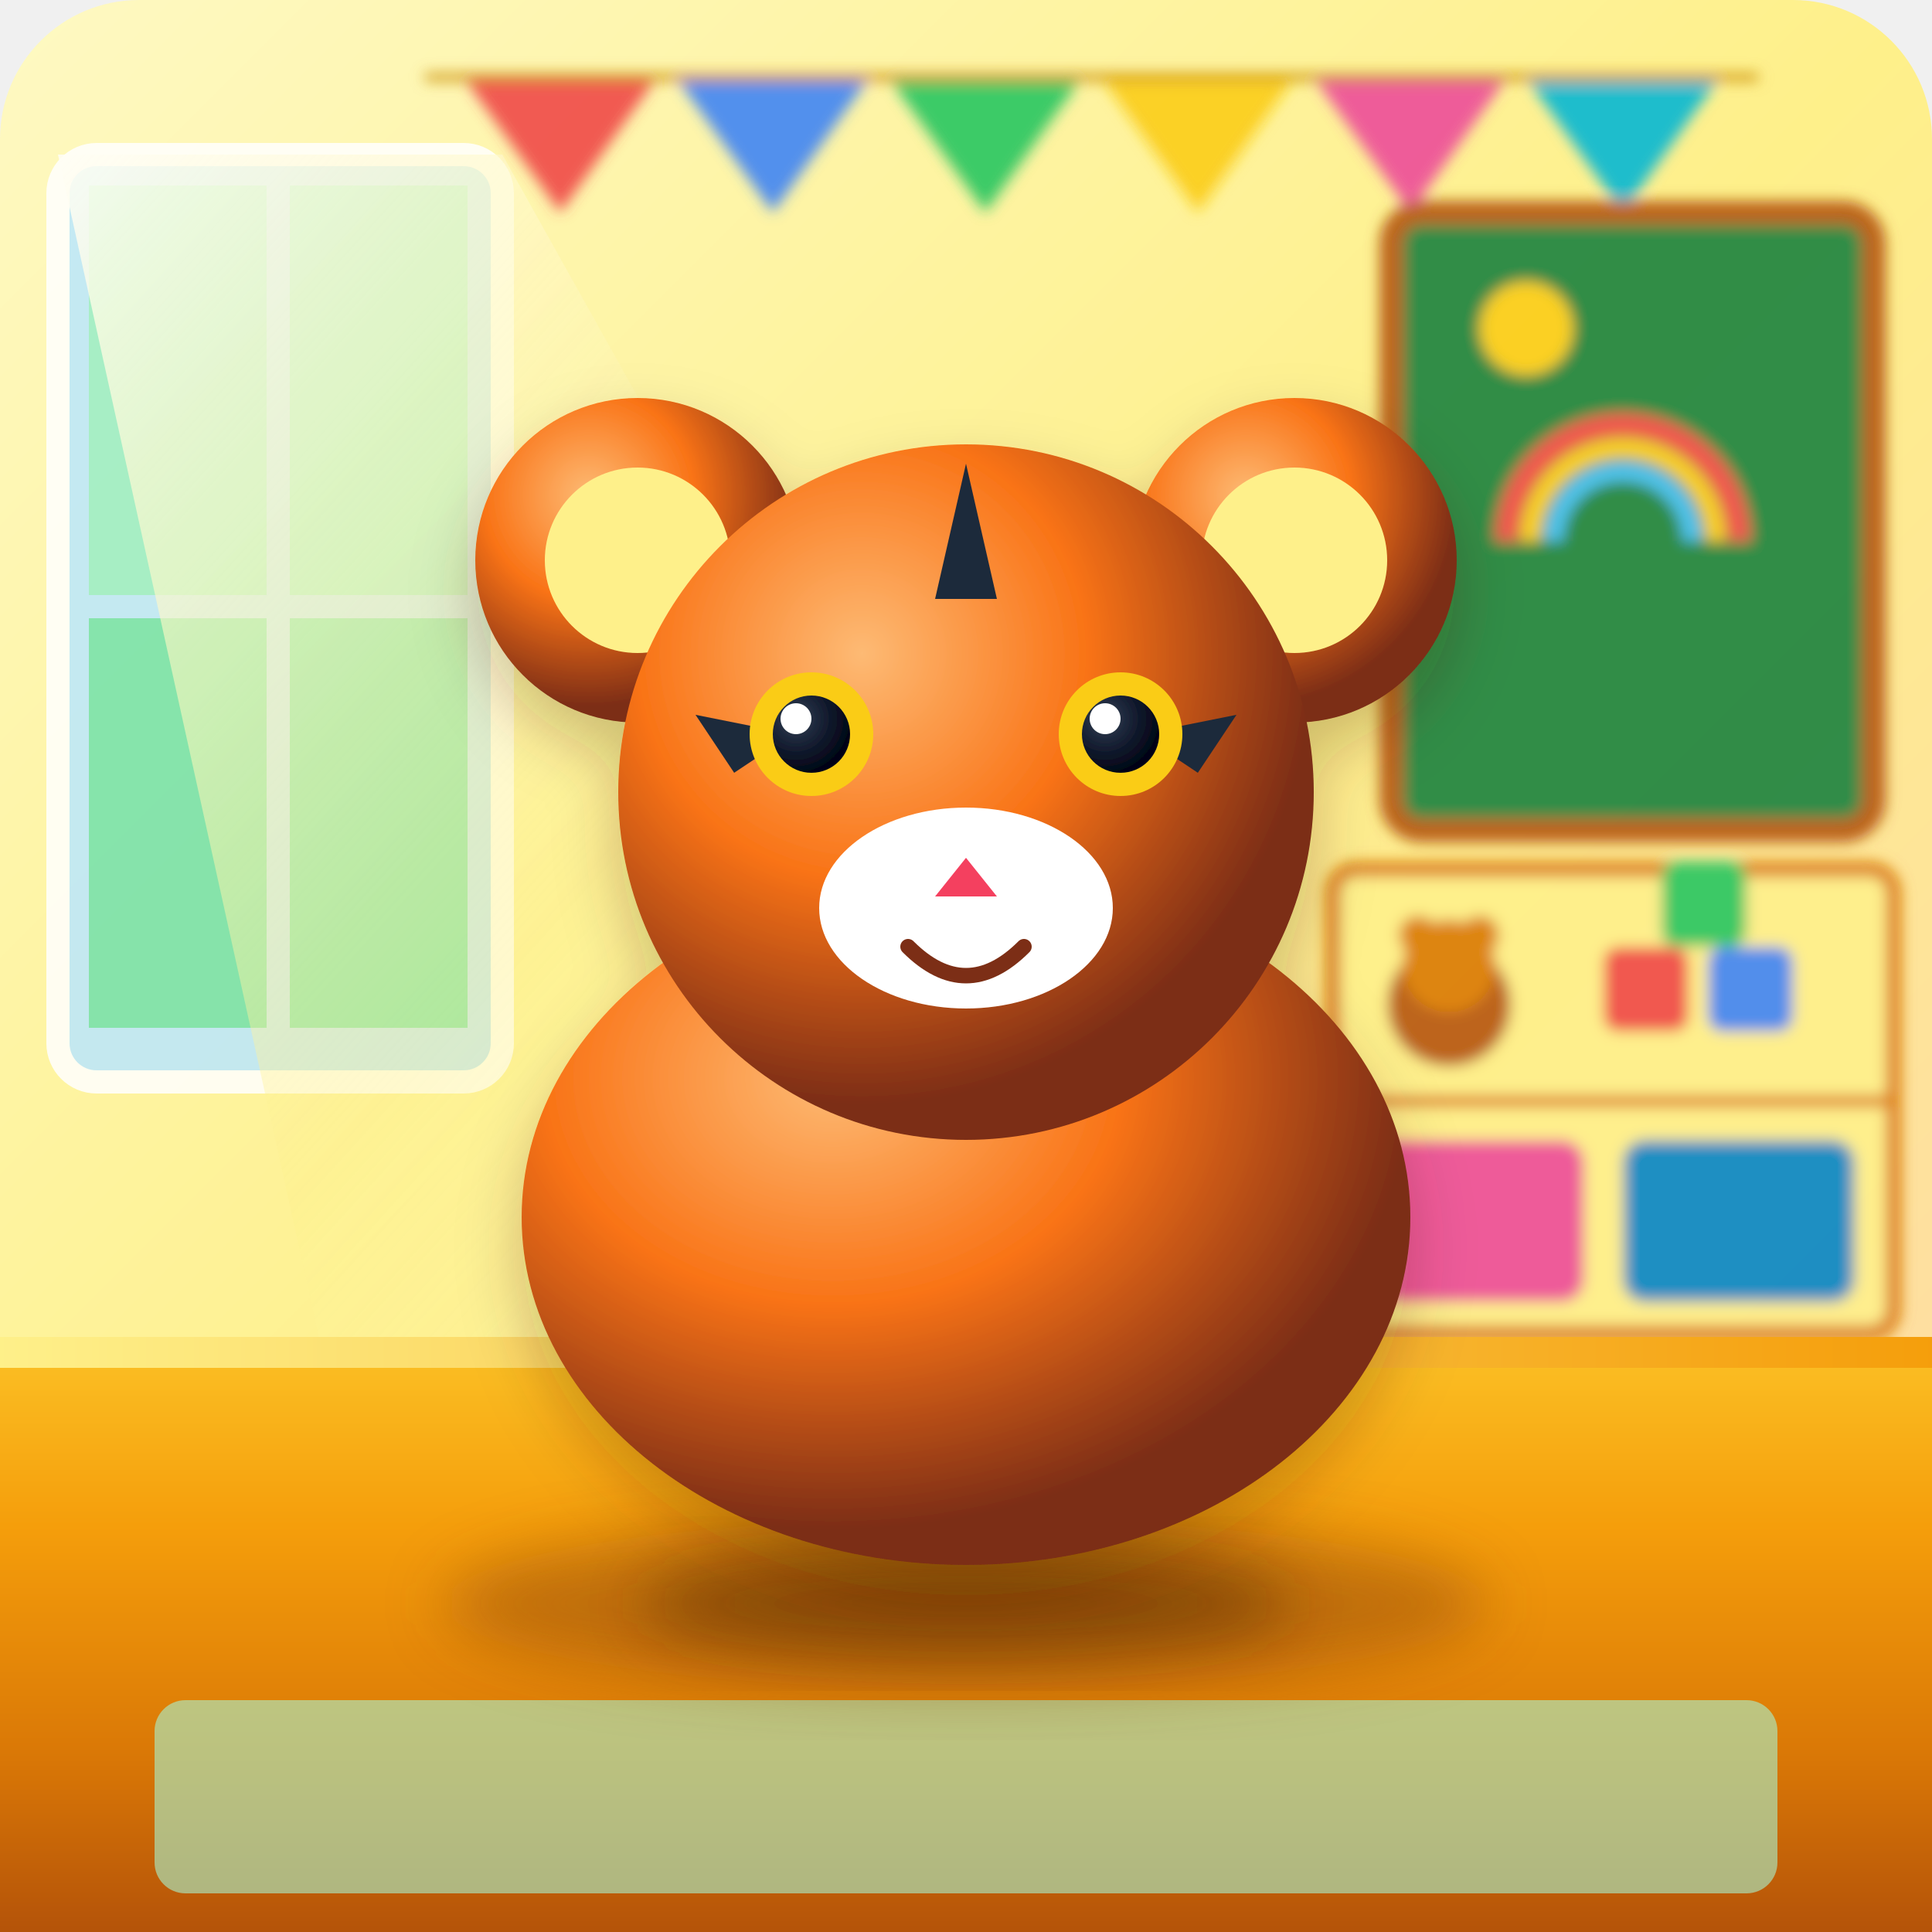
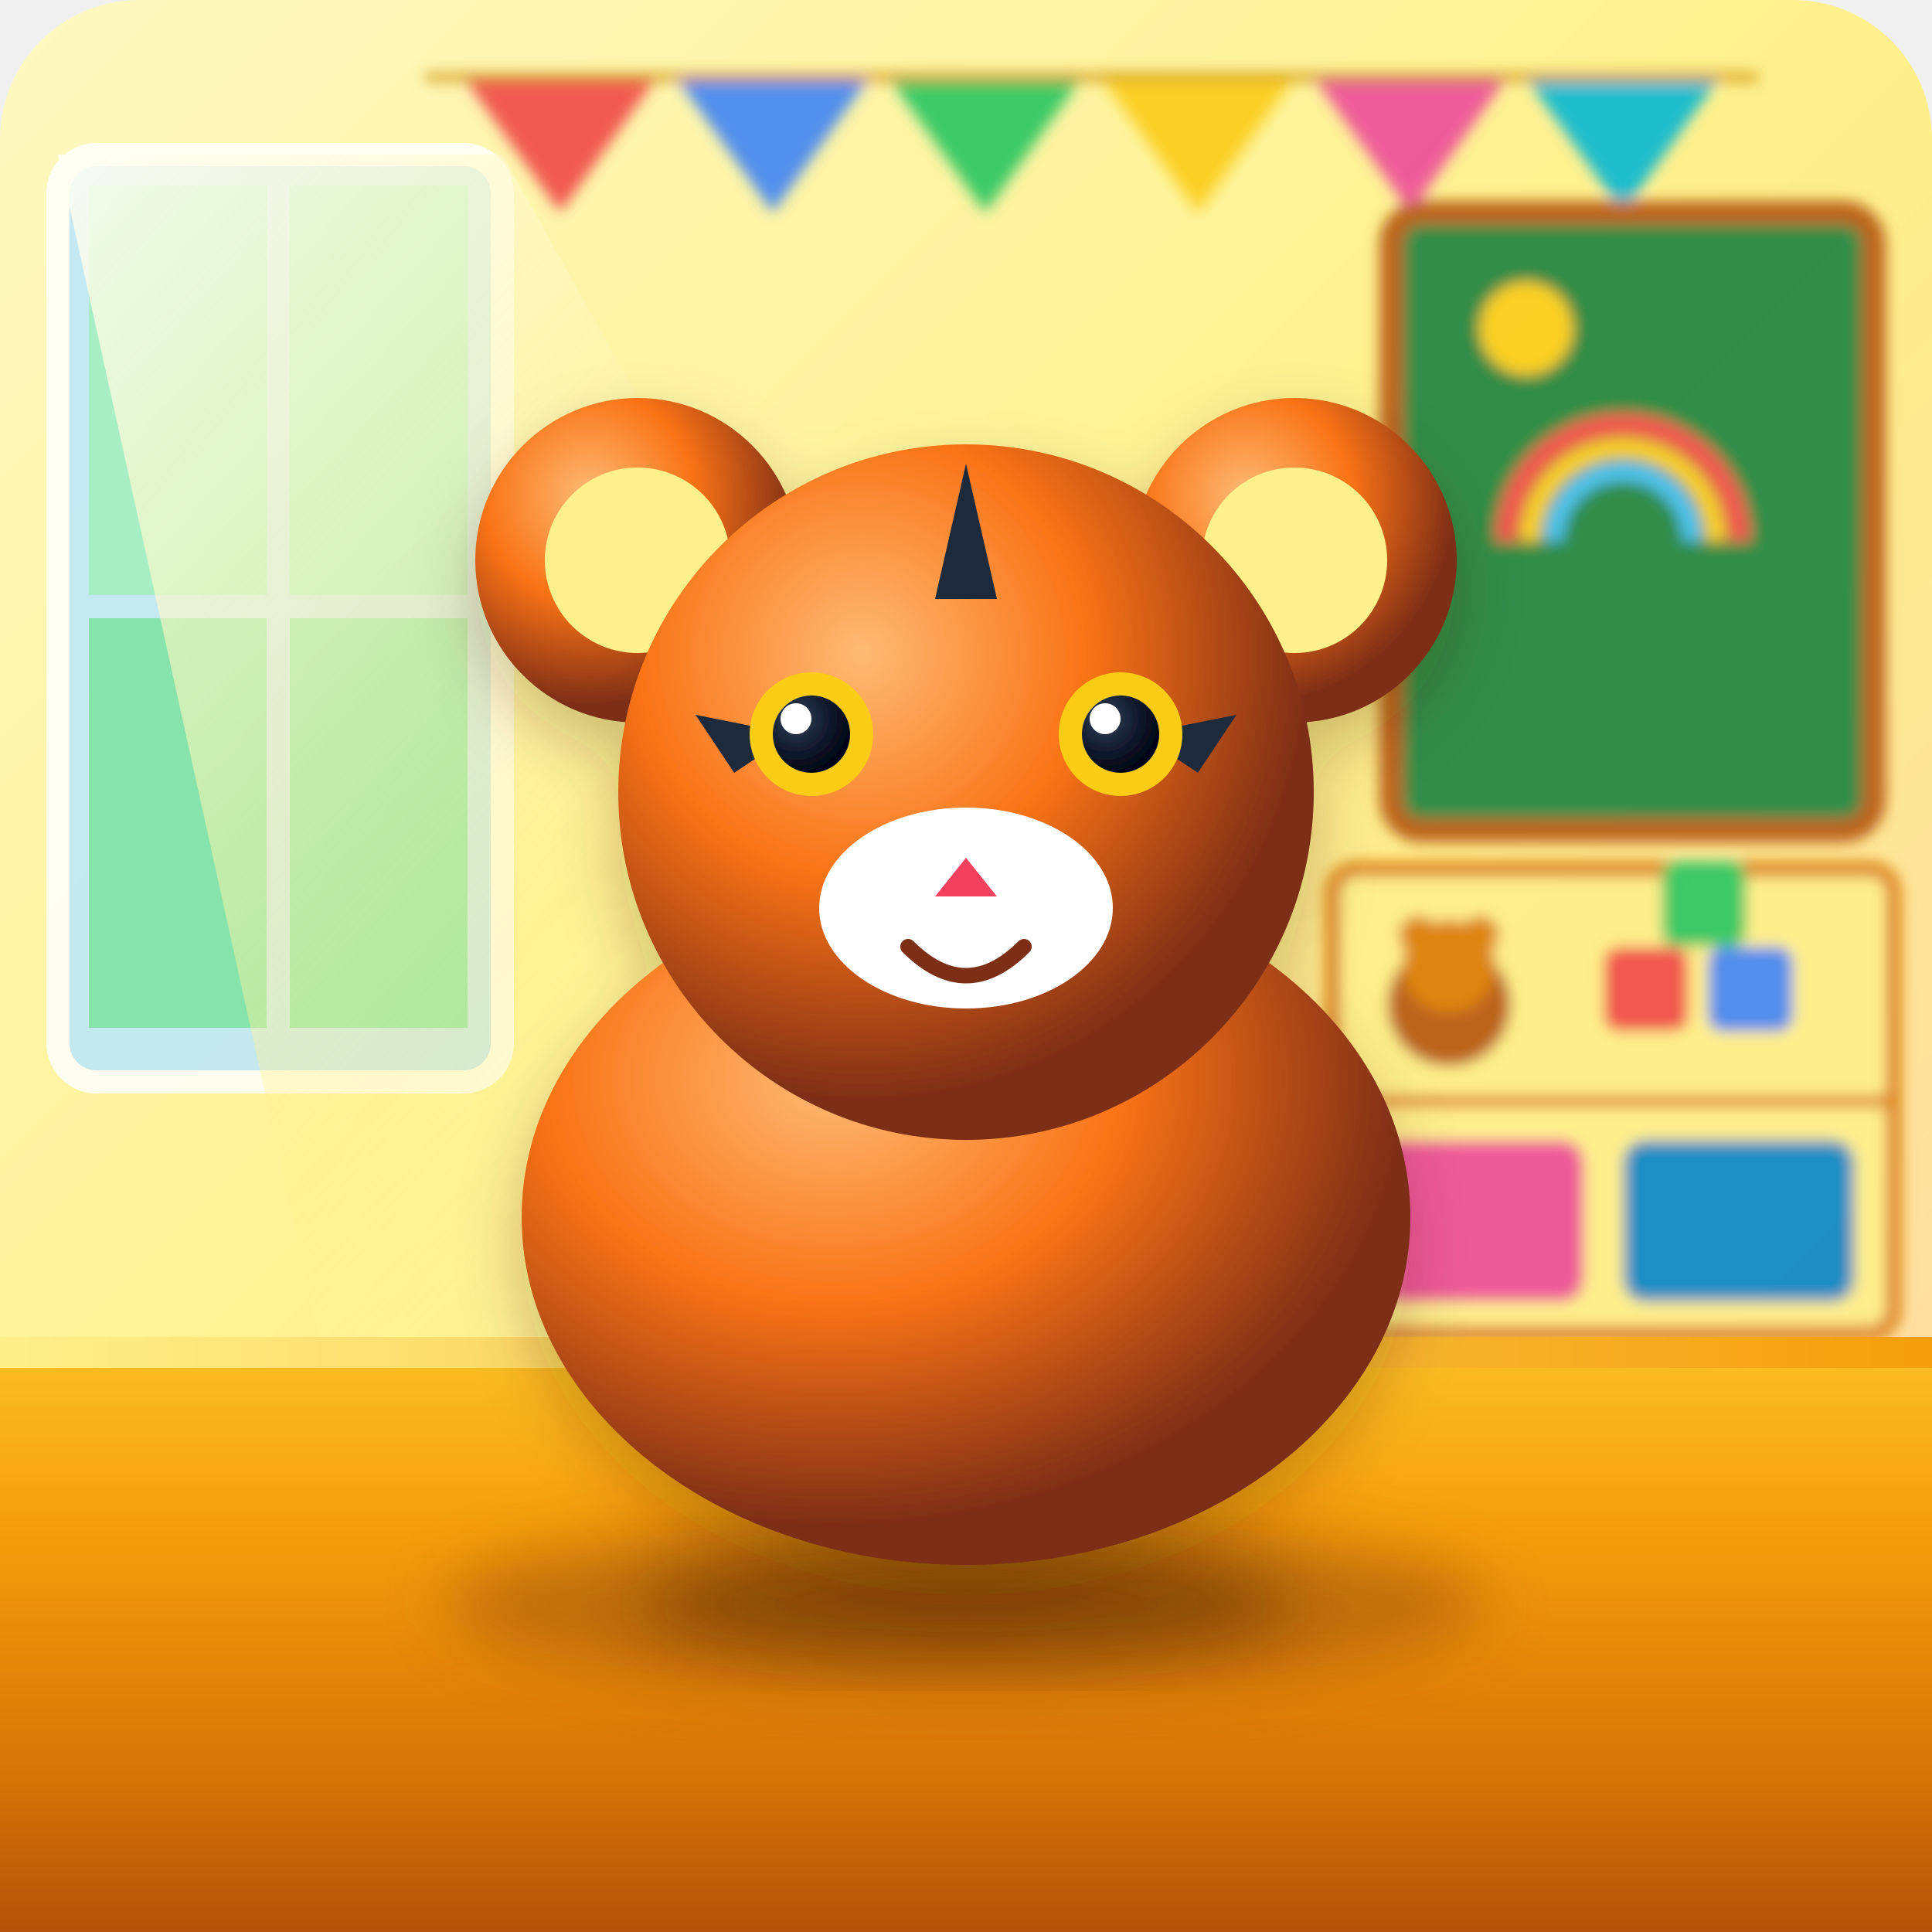
<svg xmlns="http://www.w3.org/2000/svg" viewBox="0 0 500 500" width="100%" height="100%">
  <defs>
    <linearGradient id="roomWall" x1="0%" y1="0%" x2="100%" y2="100%">
      <stop offset="0%" stop-color="#fef9c3" />
      <stop offset="50%" stop-color="#fef08a" />
      <stop offset="100%" stop-color="#fed7aa" />
    </linearGradient>
    <linearGradient id="sunBeam" x1="0%" y1="0%" x2="100%" y2="100%">
      <stop offset="0%" stop-color="#ffffff" stop-opacity="0.85" />
      <stop offset="50%" stop-color="#fef08a" stop-opacity="0.35" />
      <stop offset="100%" stop-color="#ffffff" stop-opacity="0" />
    </linearGradient>
    <linearGradient id="oakTable" x1="0%" y1="0%" x2="0%" y2="100%">
      <stop offset="0%" stop-color="#fbbf24" />
      <stop offset="30%" stop-color="#f59e0b" />
      <stop offset="70%" stop-color="#d97706" />
      <stop offset="100%" stop-color="#b45309" />
    </linearGradient>
    <linearGradient id="tableBevel" x1="0%" y1="0%" x2="100%" y2="0%">
      <stop offset="0%" stop-color="#fef08a" />
      <stop offset="100%" stop-color="#f59e0b" />
    </linearGradient>
    <filter id="bgBlur" x="-10%" y="-10%" width="120%" height="120%">
      <feGaussianBlur stdDeviation="1.8" />
    </filter>
    <filter id="tableShadow" x="-30%" y="-30%" width="160%" height="160%">
      <feGaussianBlur stdDeviation="8" />
    </filter>
    <filter id="charDepth" x="-20%" y="-20%" width="140%" height="140%">
      <feDropShadow dx="0" dy="8" stdDeviation="8" flood-color="#451a03" flood-opacity="0.25" />
    </filter>
    <radialGradient id="pixarEye" cx="30%" cy="30%" r="70%">
      <stop offset="0%" stop-color="#334155" />
      <stop offset="65%" stop-color="#0f172a" />
      <stop offset="100%" stop-color="#020617" />
    </radialGradient>
    <radialGradient id="tigerCoat2" cx="35%" cy="30%" r="65%">
      <stop offset="0%" stop-color="#fdba74" />
      <stop offset="50%" stop-color="#f97316" />
      <stop offset="100%" stop-color="#7c2d12" />
    </radialGradient>
  </defs>
  <rect width="500" height="500" rx="36" fill="url(#roomWall)" />
  <g opacity="0.85">
    <rect x="15" y="40" width="115" height="240" rx="10" fill="#bae6fd" stroke="#ffffff" stroke-width="6" />
    <rect x="23" y="48" width="46" height="106" fill="#86efac" opacity="0.65" />
    <rect x="75" y="48" width="46" height="106" fill="#86efac" opacity="0.65" />
    <rect x="23" y="160" width="46" height="106" fill="#4ade80" opacity="0.65" />
    <rect x="75" y="160" width="46" height="106" fill="#4ade80" opacity="0.65" />
    <polygon points="15,40 130,40 320,380 90,380" fill="url(#sunBeam)" />
  </g>
  <g filter="url(#bgBlur)" opacity="0.88">
    <polygon points="120,20 145,55 170,20" fill="#ef4444" />
    <polygon points="175,20 200,55 225,20" fill="#3b82f6" />
    <polygon points="230,20 255,55 280,20" fill="#22c55e" />
    <polygon points="285,20 310,55 335,20" fill="#facc15" />
    <polygon points="340,20 365,55 390,20" fill="#ec4899" />
    <polygon points="395,20 420,55 445,20" fill="#06b6d4" />
    <line x1="110" y1="20" x2="455" y2="20" stroke="#ca8a04" stroke-width="2" />
    <rect x="360" y="55" width="125" height="160" rx="8" fill="#15803d" stroke="#b45309" stroke-width="6" />
    <path d="M 390 140 A 30 30 0 0 1 450 140" fill="none" stroke="#ef4444" stroke-width="6" />
    <path d="M 396 140 A 24 24 0 0 1 444 140" fill="none" stroke="#facc15" stroke-width="5" />
    <path d="M 402 140 A 18 18 0 0 1 438 140" fill="none" stroke="#38bdf8" stroke-width="5" />
    <circle cx="395" cy="85" r="12" fill="#facc15" />
    <rect x="345" y="225" width="145" height="120" rx="6" fill="#fef08a" stroke="#d97706" stroke-width="4" />
    <line x1="345" y1="285" x2="490" y2="285" stroke="#d97706" stroke-width="3" />
    <circle cx="375" cy="260" r="16" fill="#b45309" />
    <circle cx="375" cy="250" r="12" fill="#d97706" />
    <circle cx="367" cy="242" r="5" fill="#d97706" />
    <circle cx="383" cy="242" r="5" fill="#d97706" />
    <rect x="415" y="245" width="22" height="22" rx="4" fill="#ef4444" />
    <rect x="442" y="245" width="22" height="22" rx="4" fill="#3b82f6" />
    <rect x="430" y="223" width="22" height="22" rx="4" fill="#22c55e" />
    <rect x="355" y="295" width="55" height="42" rx="6" fill="#ec4899" />
    <rect x="420" y="295" width="60" height="42" rx="6" fill="#0284c7" />
  </g>
  <path d="M 0 350 L 500 350 L 500 500 L 0 500 Z" fill="url(#oakTable)" />
  <rect x="0" y="346" width="500" height="8" fill="url(#tableBevel)" />
-   <rect x="40" y="440" width="420" height="50" rx="8" fill="#a7f3d0" opacity="0.6" />
  <ellipse cx="250" cy="415" rx="135" ry="22" fill="#78350f" opacity="0.38" filter="url(#tableShadow)" />
  <ellipse cx="250" cy="415" rx="85" ry="14" fill="#451a03" opacity="0.45" filter="url(#tableShadow)" />
  <g filter="url(#charDepth)">
    <circle cx="165" cy="145" r="42" fill="url(#tigerCoat2)" />
    <circle cx="165" cy="145" r="24" fill="#fef08a" />
    <circle cx="335" cy="145" r="42" fill="url(#tigerCoat2)" />
    <circle cx="335" cy="145" r="24" fill="#fef08a" />
    <ellipse cx="250" cy="315" rx="115" ry="90" fill="url(#tigerCoat2)" />
    <circle cx="250" cy="205" r="90" fill="url(#tigerCoat2)" />
    <polygon points="250,120 242,155 258,155" fill="#1e293b" />
    <polygon points="180,185 205,190 190,200" fill="#1e293b" />
    <polygon points="320,185 295,190 310,200" fill="#1e293b" />
    <ellipse cx="250" cy="235" rx="38" ry="26" fill="#ffffff" />
    <polygon points="250,222 242,232 258,232" fill="#f43f5e" />
    <path d="M 235 245 Q 250 260 265 245" fill="none" stroke="#7c2d12" stroke-width="4" stroke-linecap="round" />
    <circle cx="210" cy="190" r="16" fill="#facc15" />
    <circle cx="210" cy="190" r="10" fill="url(#pixarEye)" />
    <circle cx="206" cy="186" r="4" fill="#ffffff" />
    <circle cx="290" cy="190" r="16" fill="#facc15" />
    <circle cx="290" cy="190" r="10" fill="url(#pixarEye)" />
    <circle cx="286" cy="186" r="4" fill="#ffffff" />
  </g>
</svg>
